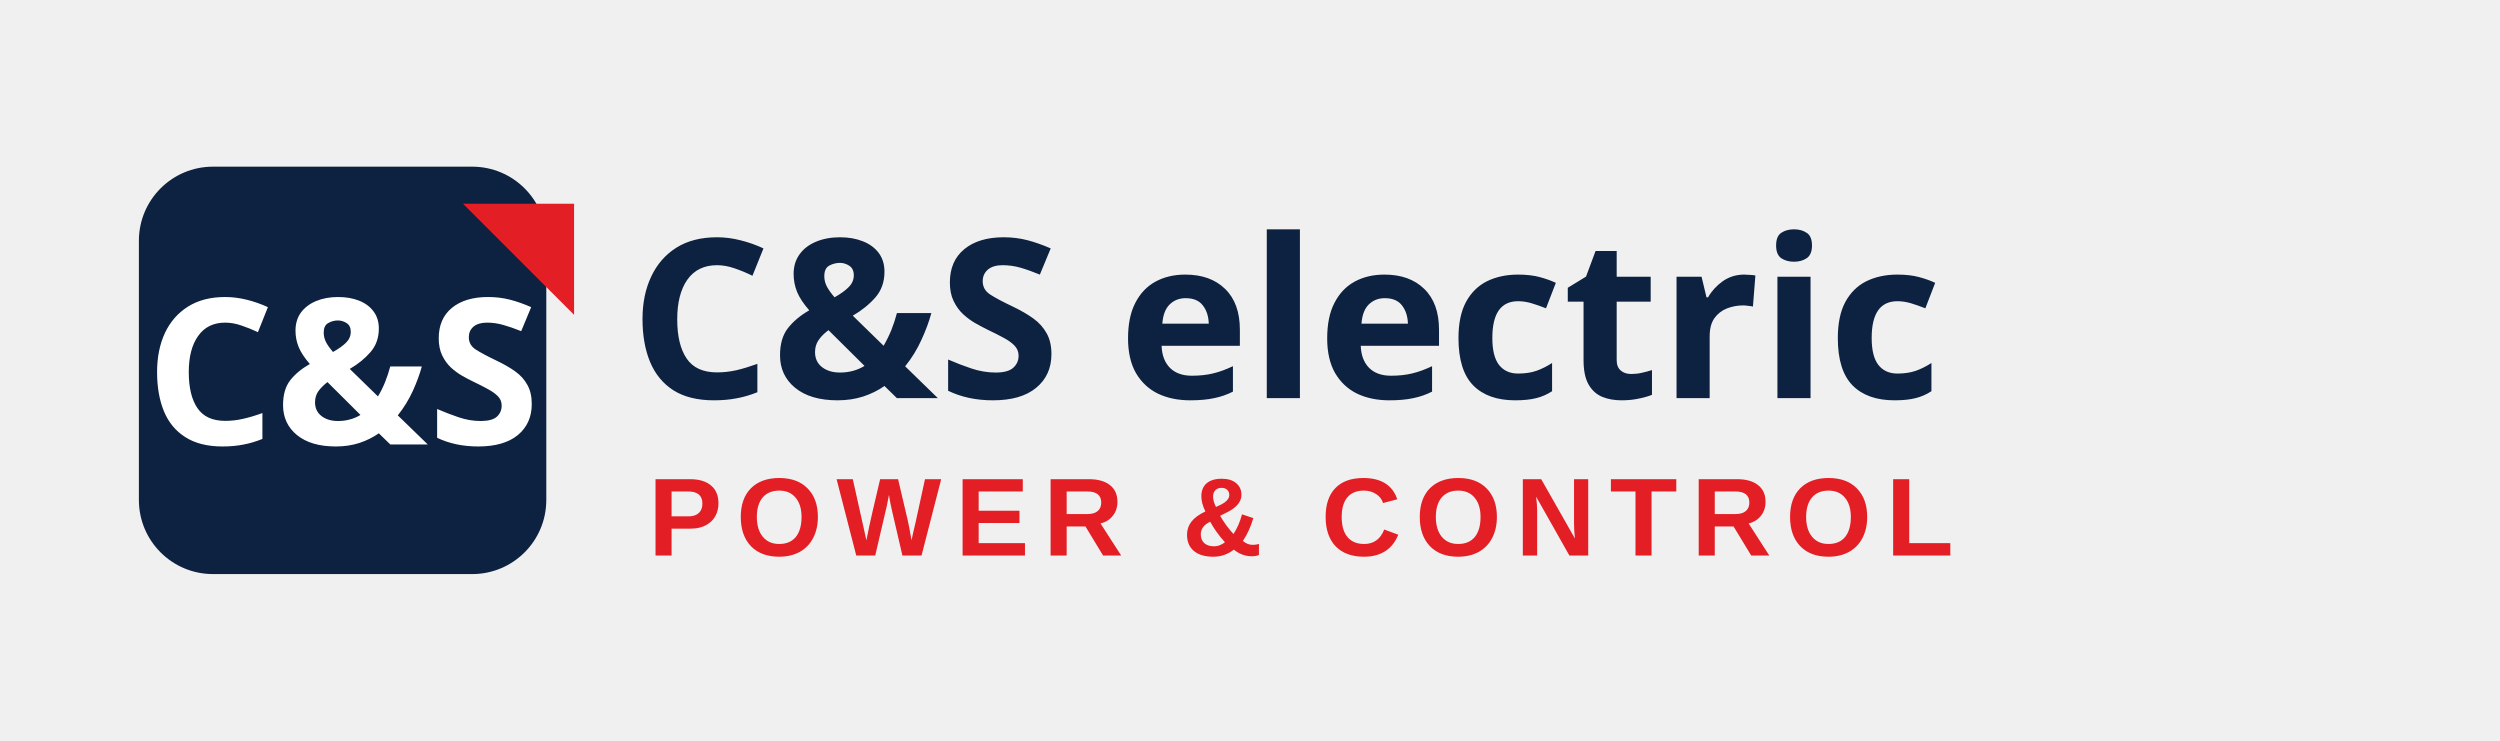
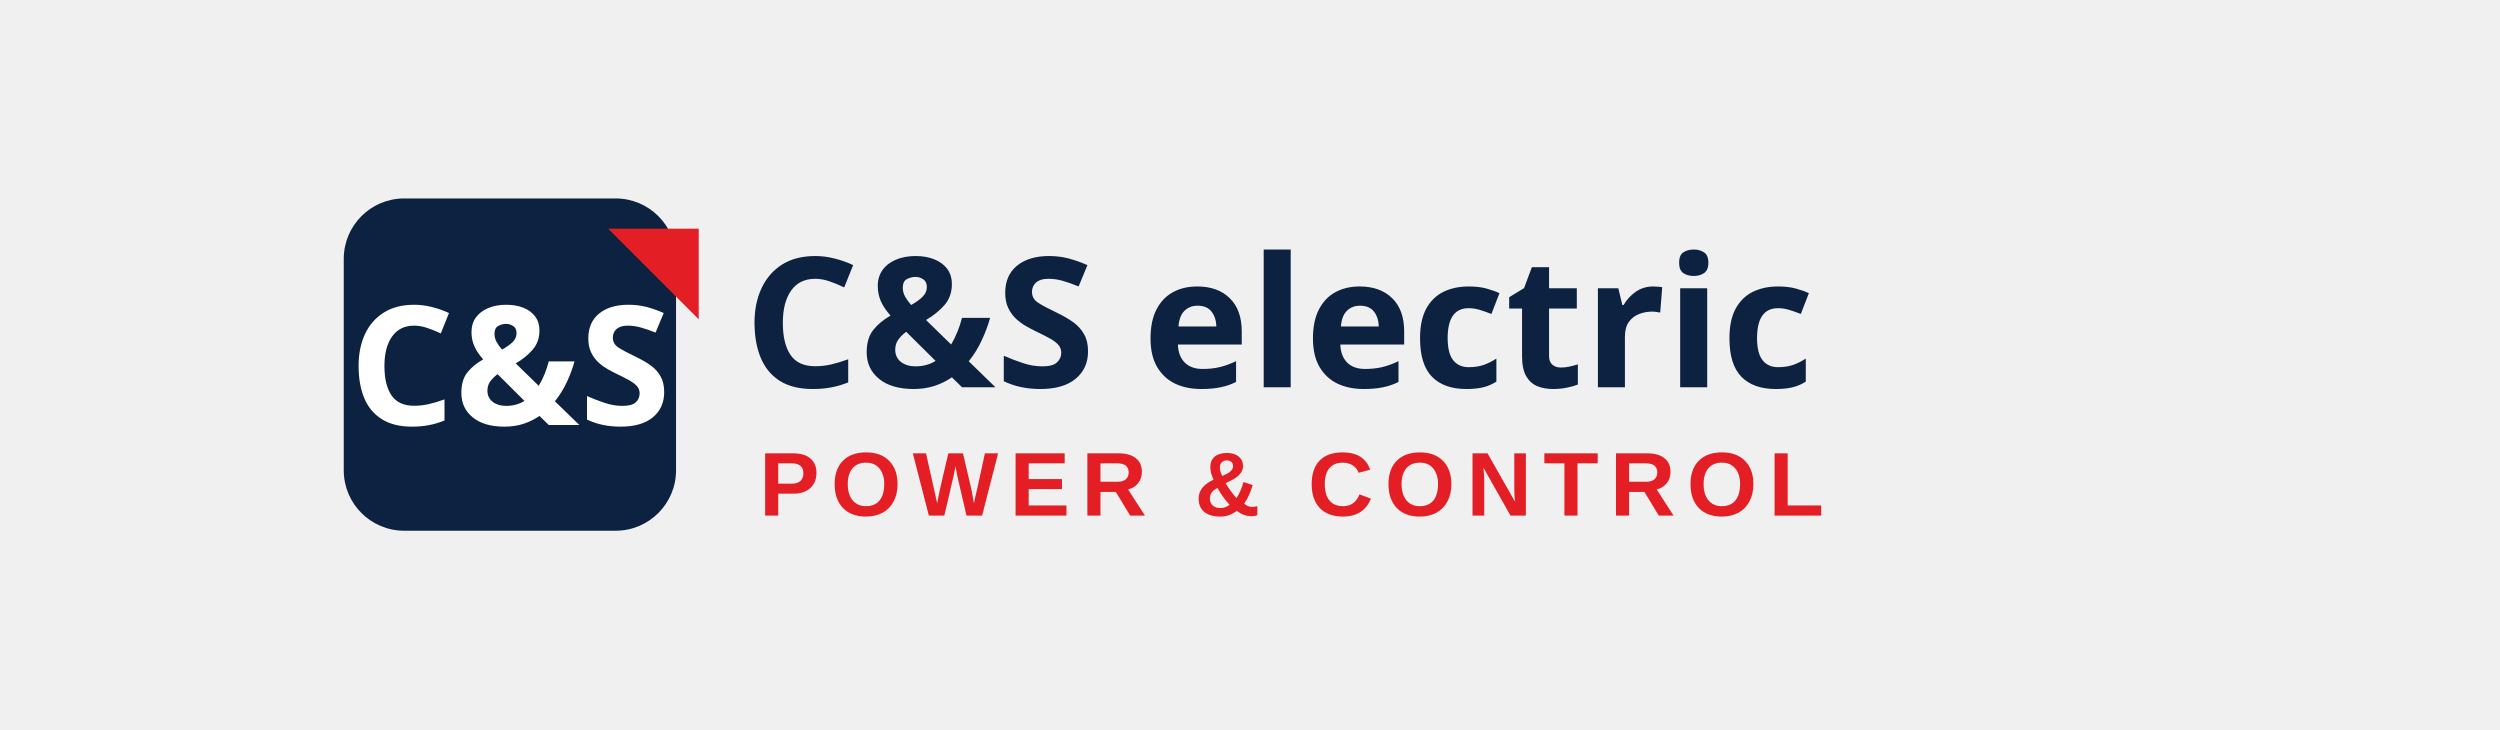
- <svg xmlns="http://www.w3.org/2000/svg" viewBox="0 0 270 80" width="100%" height="100%">
+ <svg xmlns="http://www.w3.org/2000/svg" viewBox="0 0 240 70" width="100%" height="100%">
  <rect width="100%" height="100%" fill="transparent" />
-   <g transform="translate(10, 10)">
-     <rect x="5" y="8" width="44" height="44" rx="8" fill="#0D2240" />
-     <text x="27" y="38" font-family="Arial Black, sans-serif" font-size="22" font-weight="900" fill="#FFFFFF" text-anchor="middle">C&amp;S</text>
-     <path d="M 40 12 L 52 12 L 52 24 Z" fill="#E31E24" />
-     <text x="58" y="33" font-family="Arial Black, sans-serif" font-size="24" font-weight="900" fill="#0D2240">C&amp;S electric</text>
-     <text x="60" y="50" font-family="Arial, sans-serif" font-size="12" font-weight="800" fill="#E31E24" letter-spacing="1.5">POWER &amp; CONTROL</text>
-   </g>
+   <svg x="12" y="6" width="216" height="58" viewBox="0 0 270 80" preserveAspectRatio="xMidYMid meet">
+     <rect width="100%" height="100%" fill="transparent" />
+     <g transform="translate(10, 10)">
+       <rect x="5" y="8" width="44" height="44" rx="8" fill="#0D2240" />
+       <text x="27" y="38" font-family="Arial Black, sans-serif" font-size="22" font-weight="900" fill="#FFFFFF" text-anchor="middle">C&amp;S</text>
+       <path d="M 40 12 L 52 12 L 52 24 Z" fill="#E31E24" />
+       <text x="58" y="33" font-family="Arial Black, sans-serif" font-size="24" font-weight="900" fill="#0D2240">C&amp;S electric</text>
+       <text x="60" y="50" font-family="Arial, sans-serif" font-size="12" font-weight="800" fill="#E31E24" letter-spacing="1.5">POWER &amp; CONTROL</text>
+     </g>
+   </svg>
</svg>
